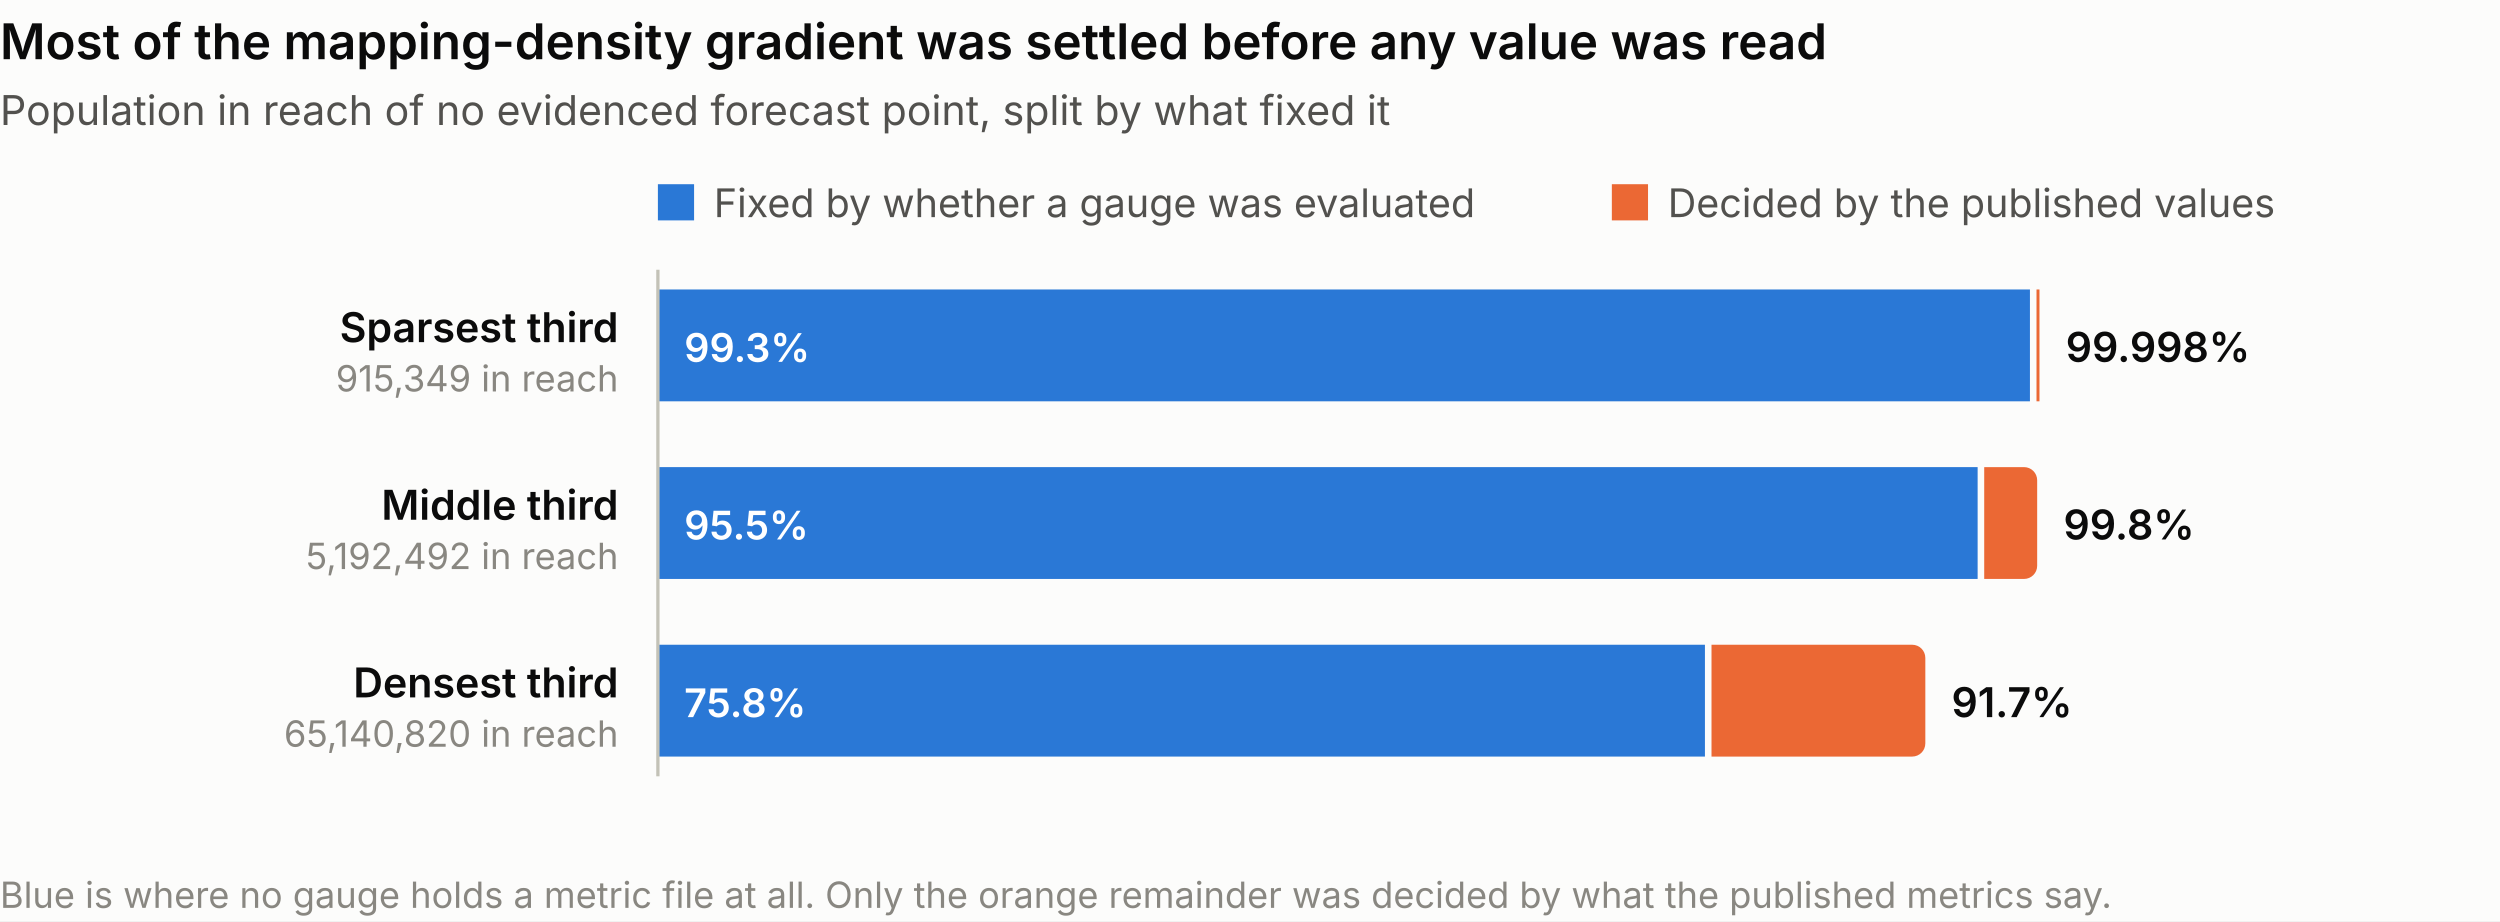
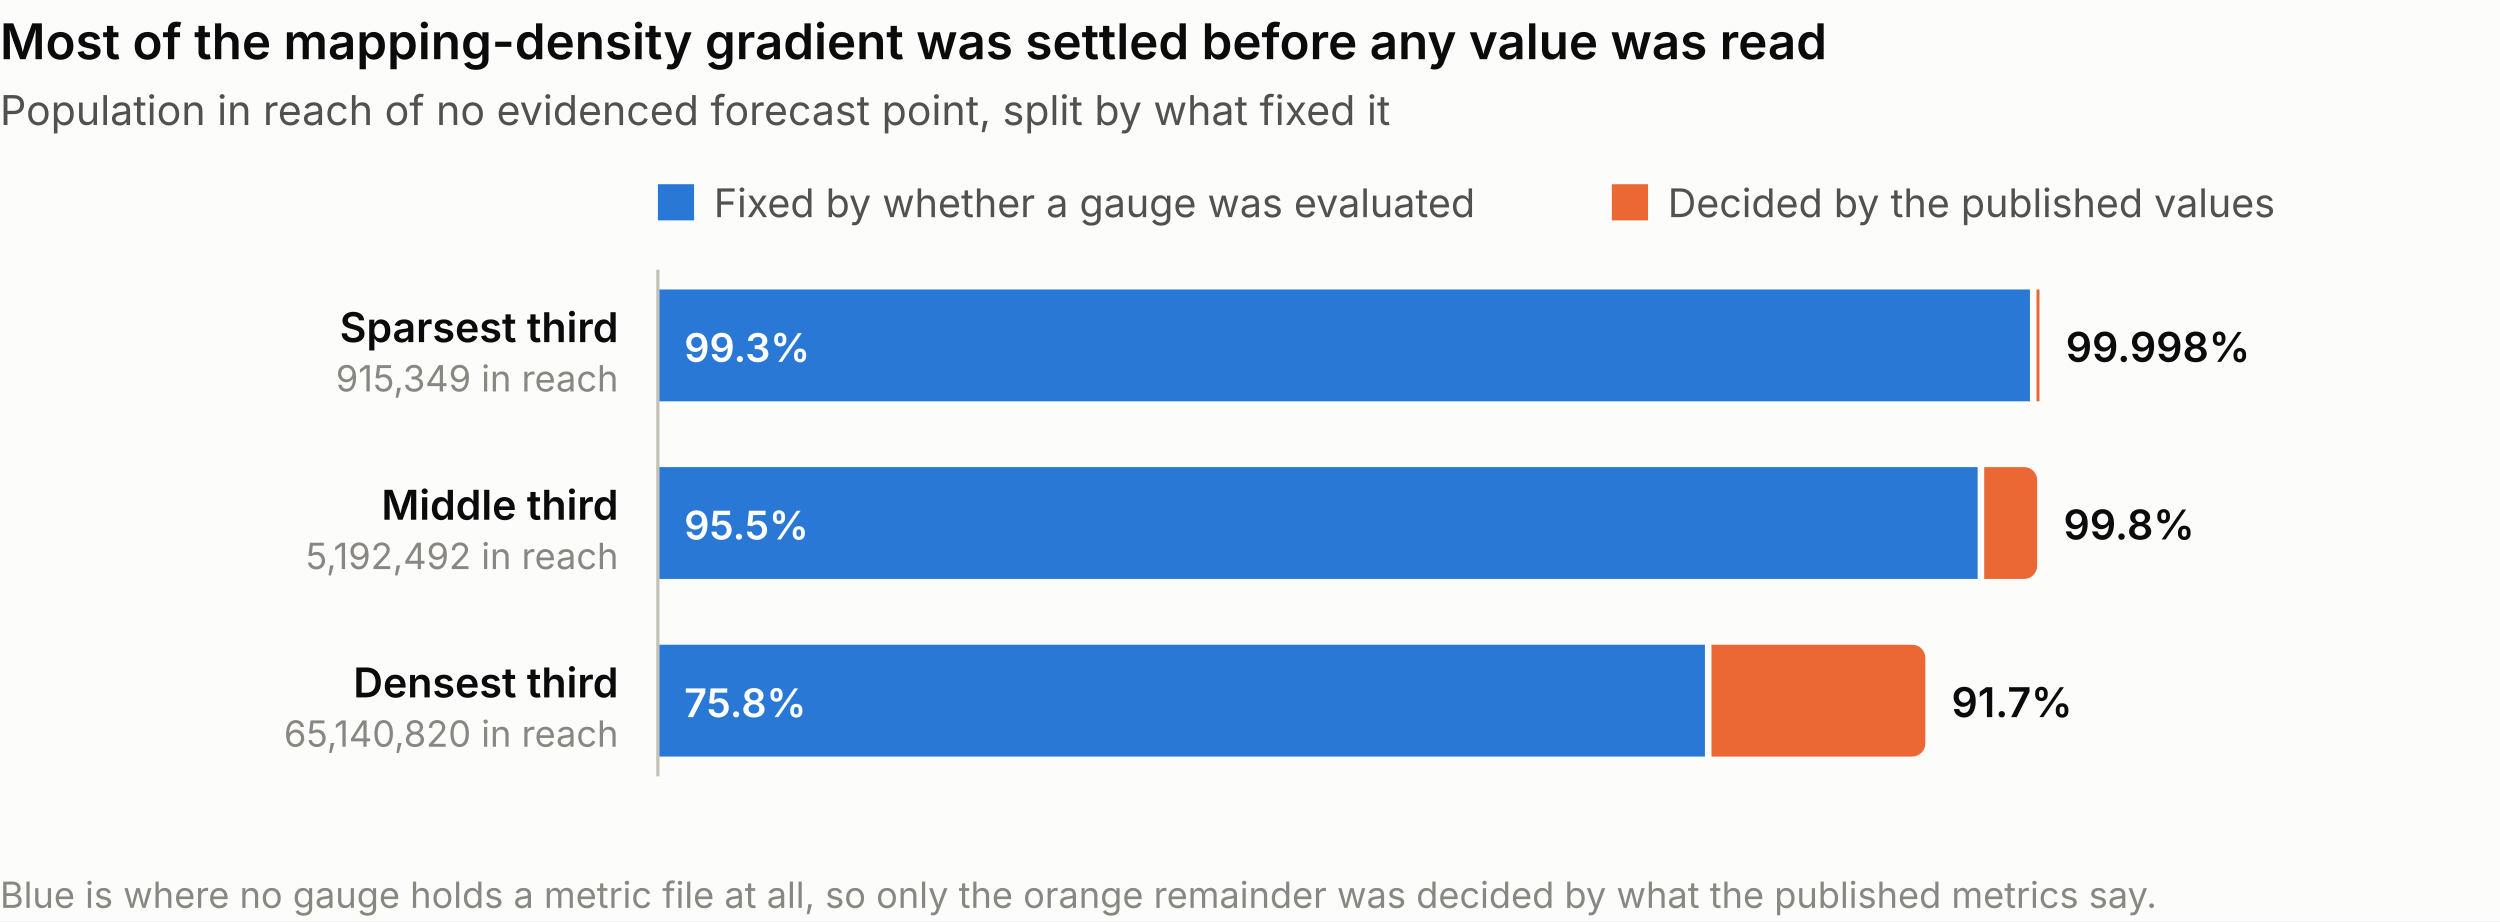
<svg xmlns="http://www.w3.org/2000/svg" width="760" height="280" viewBox="0 0 760 280" font-family="system-ui, -apple-system, &quot;Segoe UI&quot;, sans-serif" role="img" aria-label="Most of the mapping-density gradient was settled before any value was read. Population in reach of no evidenced forecast point, split by what fixed it">
  <style>
  .s  { fill: #fcfcfb }
  .t1 { fill: #0b0b0b } .t2 { fill: #52514e } .tm { fill: #898781 }
  .grid  { stroke: #e1e0d9; stroke-width: 1 }
  .axis  { stroke: #c3c2b7; stroke-width: 1 }
  .c1 { fill: #2a78d6 } .c2 { fill: #eb6834 } .cg { fill: #898781 }
  .gap { stroke: #fcfcfb; stroke-width: 2 }
  @media (prefers-color-scheme: dark) {
    .s  { fill: #1a1a19 }
    .t1 { fill: #ffffff } .t2 { fill: #c3c2b7 }
    .grid { stroke: #2c2c2a } .axis { stroke: #383835 }
    .c1 { fill: #3987e5 } .c2 { fill: #d95926 }
    .gap { stroke: #1a1a19 }
  }
</style>
  <rect width="760" height="280" class="s" />
  <text x="0" y="18" class="t1" font-size="15" font-weight="600">Most of the mapping-density gradient was settled before any value was read</text>
  <text x="0" y="38" class="t2" font-size="12.5">Population in reach of no evidenced forecast point, split by what fixed it</text>
  <rect x="200" y="56" width="11" height="11" class="c1" />
  <text x="217" y="66" class="t2" font-size="12">Fixed by whether a gauge was evaluated</text>
  <rect x="490" y="56" width="11" height="11" class="c2" />
  <text x="507" y="66" class="t2" font-size="12">Decided by the published values</text>
  <text x="188" y="104" class="t1" font-size="12.5" text-anchor="end" font-weight="600">Sparsest third</text>
  <text x="188" y="119" class="tm" font-size="11" text-anchor="end">915,349 in reach</text>
  <rect x="200.0" y="88.0" width="417.1" height="34" class="c1" />
  <rect x="619.1" y="88.0" width="0.9" height="34" class="c2" />
  <text x="208" y="110" font-size="12" fill="#ffffff" font-weight="600">99.3%</text>
  <text x="627.991" y="110" class="t1" font-size="12.5" font-weight="600">99.998%</text>
  <text x="188" y="158" class="t1" font-size="12.5" text-anchor="end" font-weight="600">Middle third</text>
  <text x="188" y="173" class="tm" font-size="11" text-anchor="end">5,192,492 in reach</text>
  <rect x="200.0" y="142.0" width="401.2" height="34" class="c1" />
  <path class="c2" d="M603.2 142 H615.3 a4 4 0 0 1 4 4 V172 a4 4 0 0 1 -4 4 H603.2 Z" />
  <text x="208" y="164" font-size="12" fill="#ffffff" font-weight="600">95.5%</text>
  <text x="627.304" y="164" class="t1" font-size="12.5" font-weight="600">99.8%</text>
  <text x="188" y="212" class="t1" font-size="12.5" text-anchor="end" font-weight="600">Densest third</text>
  <text x="188" y="227" class="tm" font-size="11" text-anchor="end">65,140,820 in reach</text>
  <rect x="200.0" y="196.0" width="318.3" height="34" class="c1" />
  <path class="c2" d="M520.3 196 H581.3 a4 4 0 0 1 4 4 V226 a4 4 0 0 1 -4 4 H520.3 Z" />
  <text x="208" y="218" font-size="12" fill="#ffffff" font-weight="600">75.8%</text>
  <text x="593.263" y="218" class="t1" font-size="12.5" font-weight="600">91.7%</text>
  <line x1="200" y1="82" x2="200" y2="236" class="axis" />
-   <text x="0" y="276" class="tm" font-size="11">Blue is where no gauge holds a metric file at all. Only the orange remainder was decided by what the published metrics say.</text>
+   <text x="0" y="276" class="tm" font-size="11">Blue is where no gauge holds a metric file at all, so only the orange remainder was decided by what the published metrics say.</text>
</svg>
